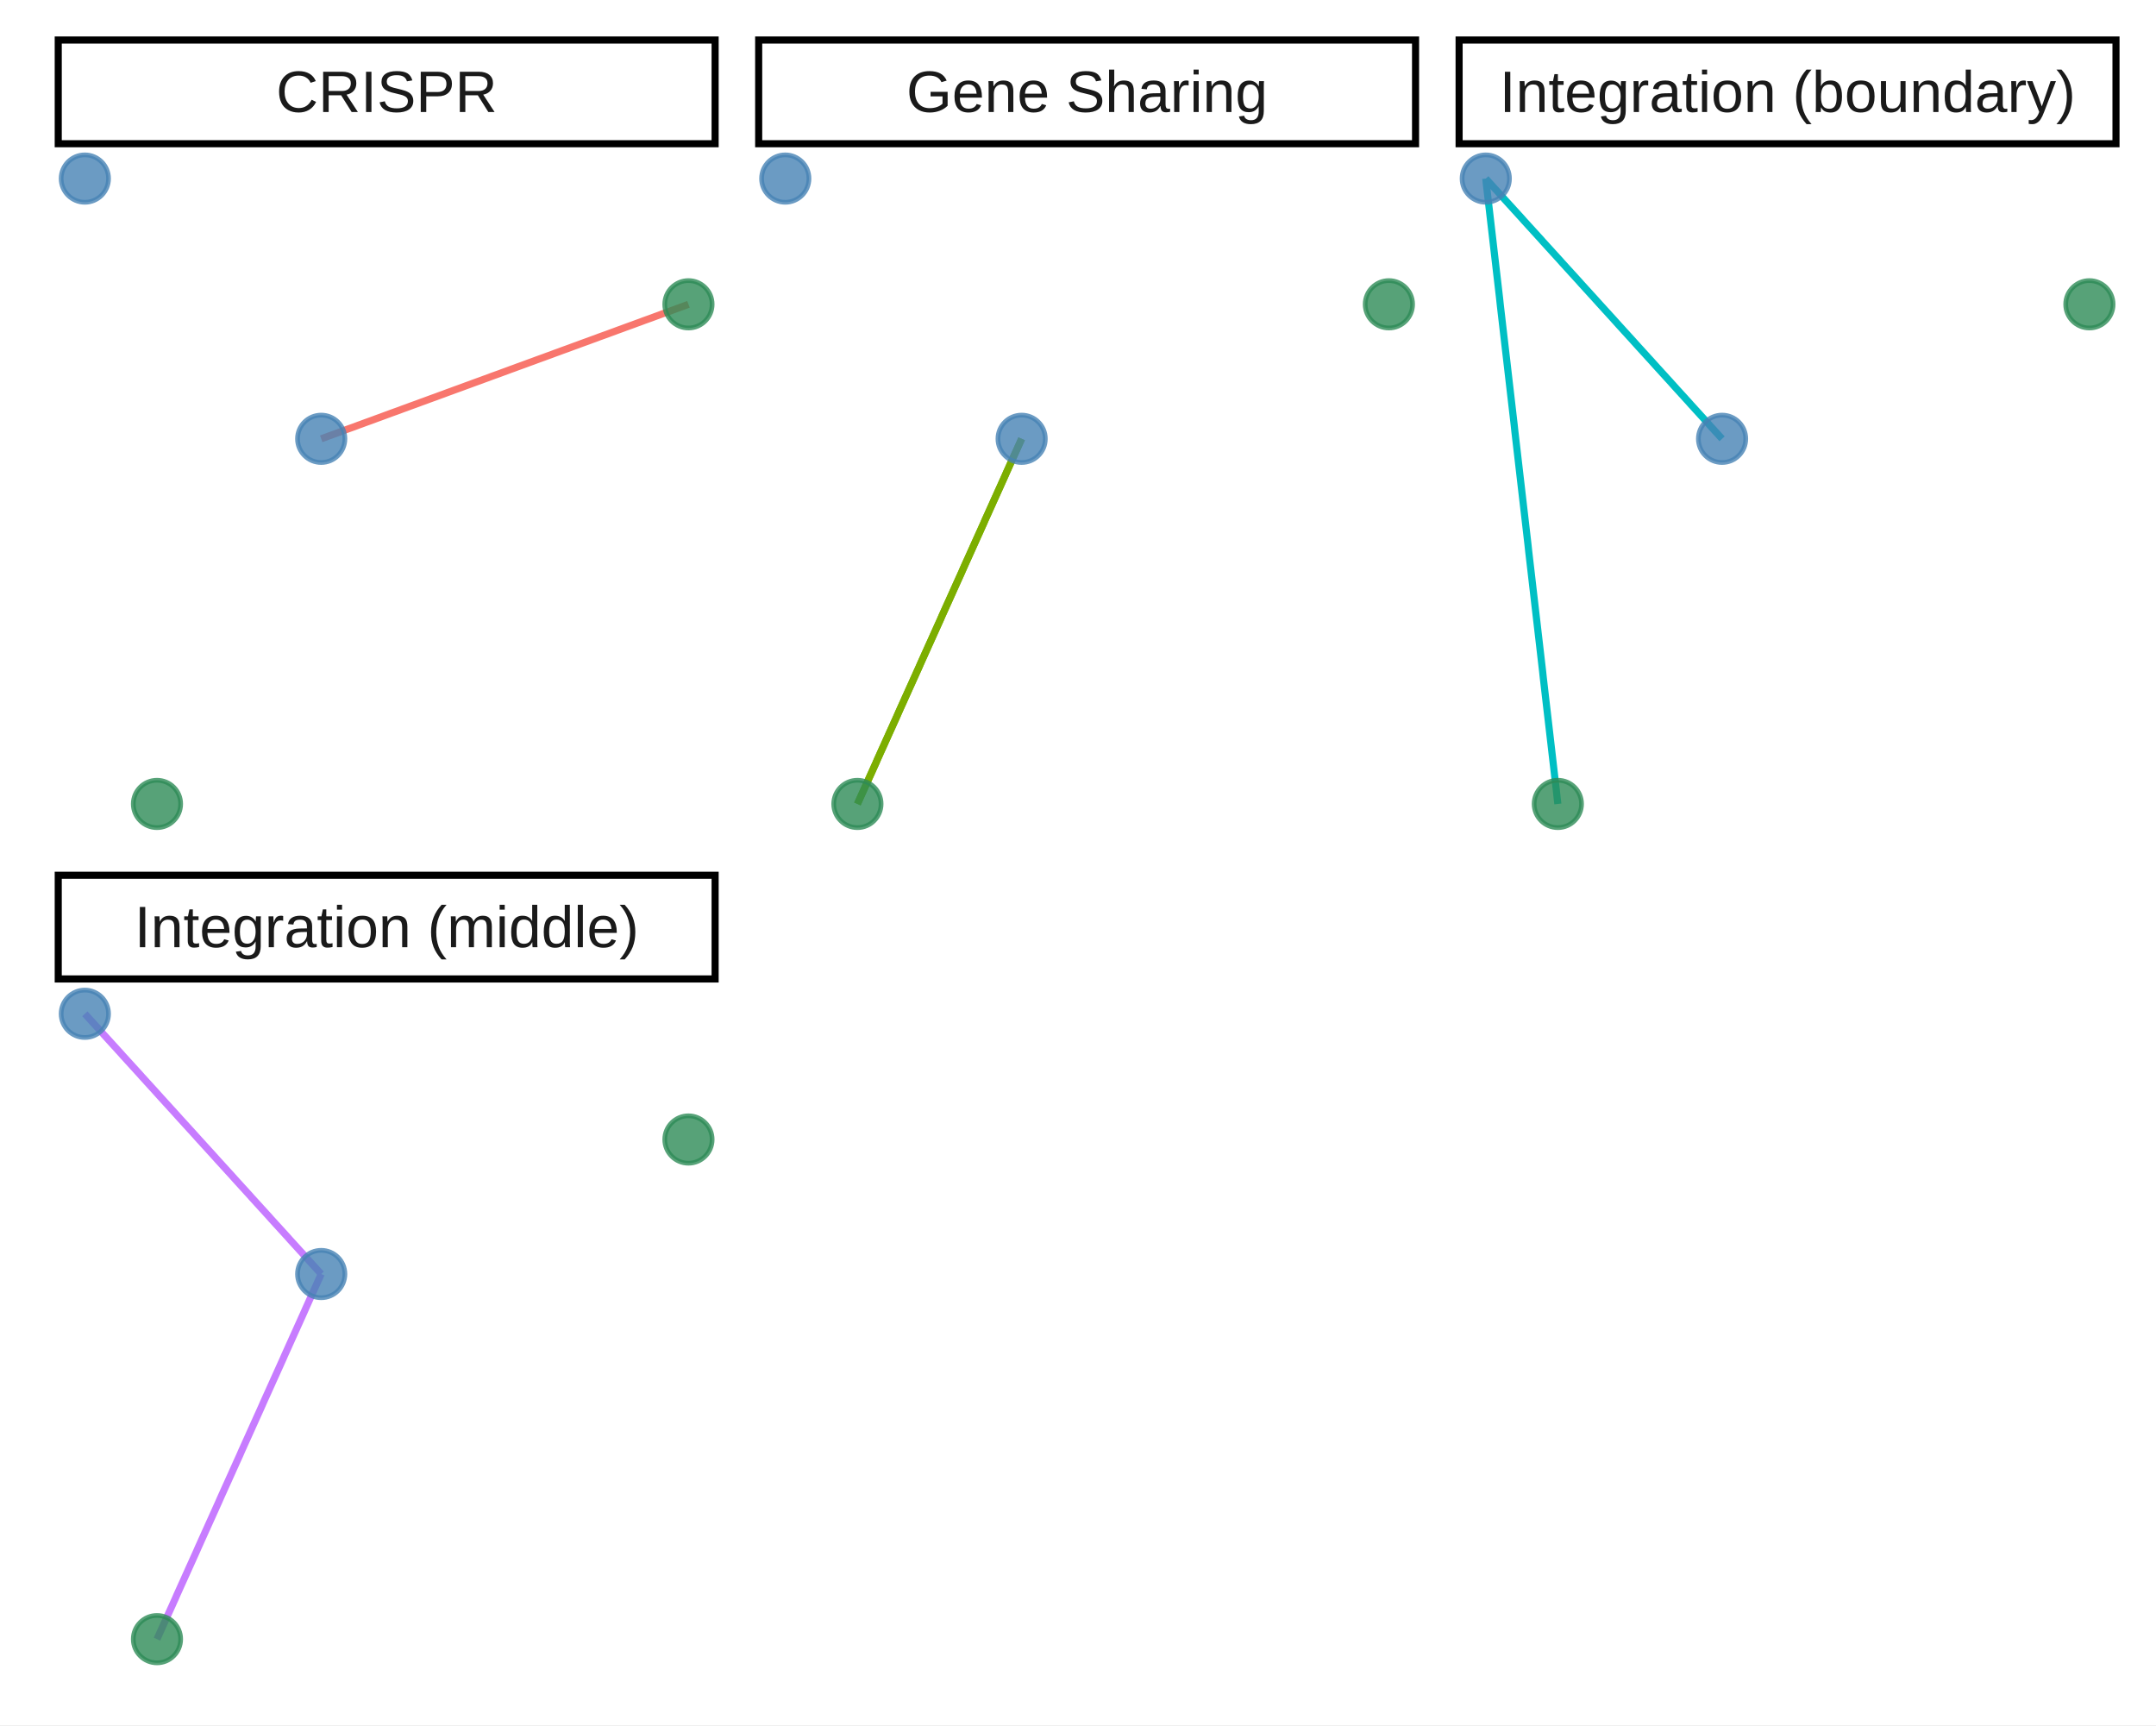
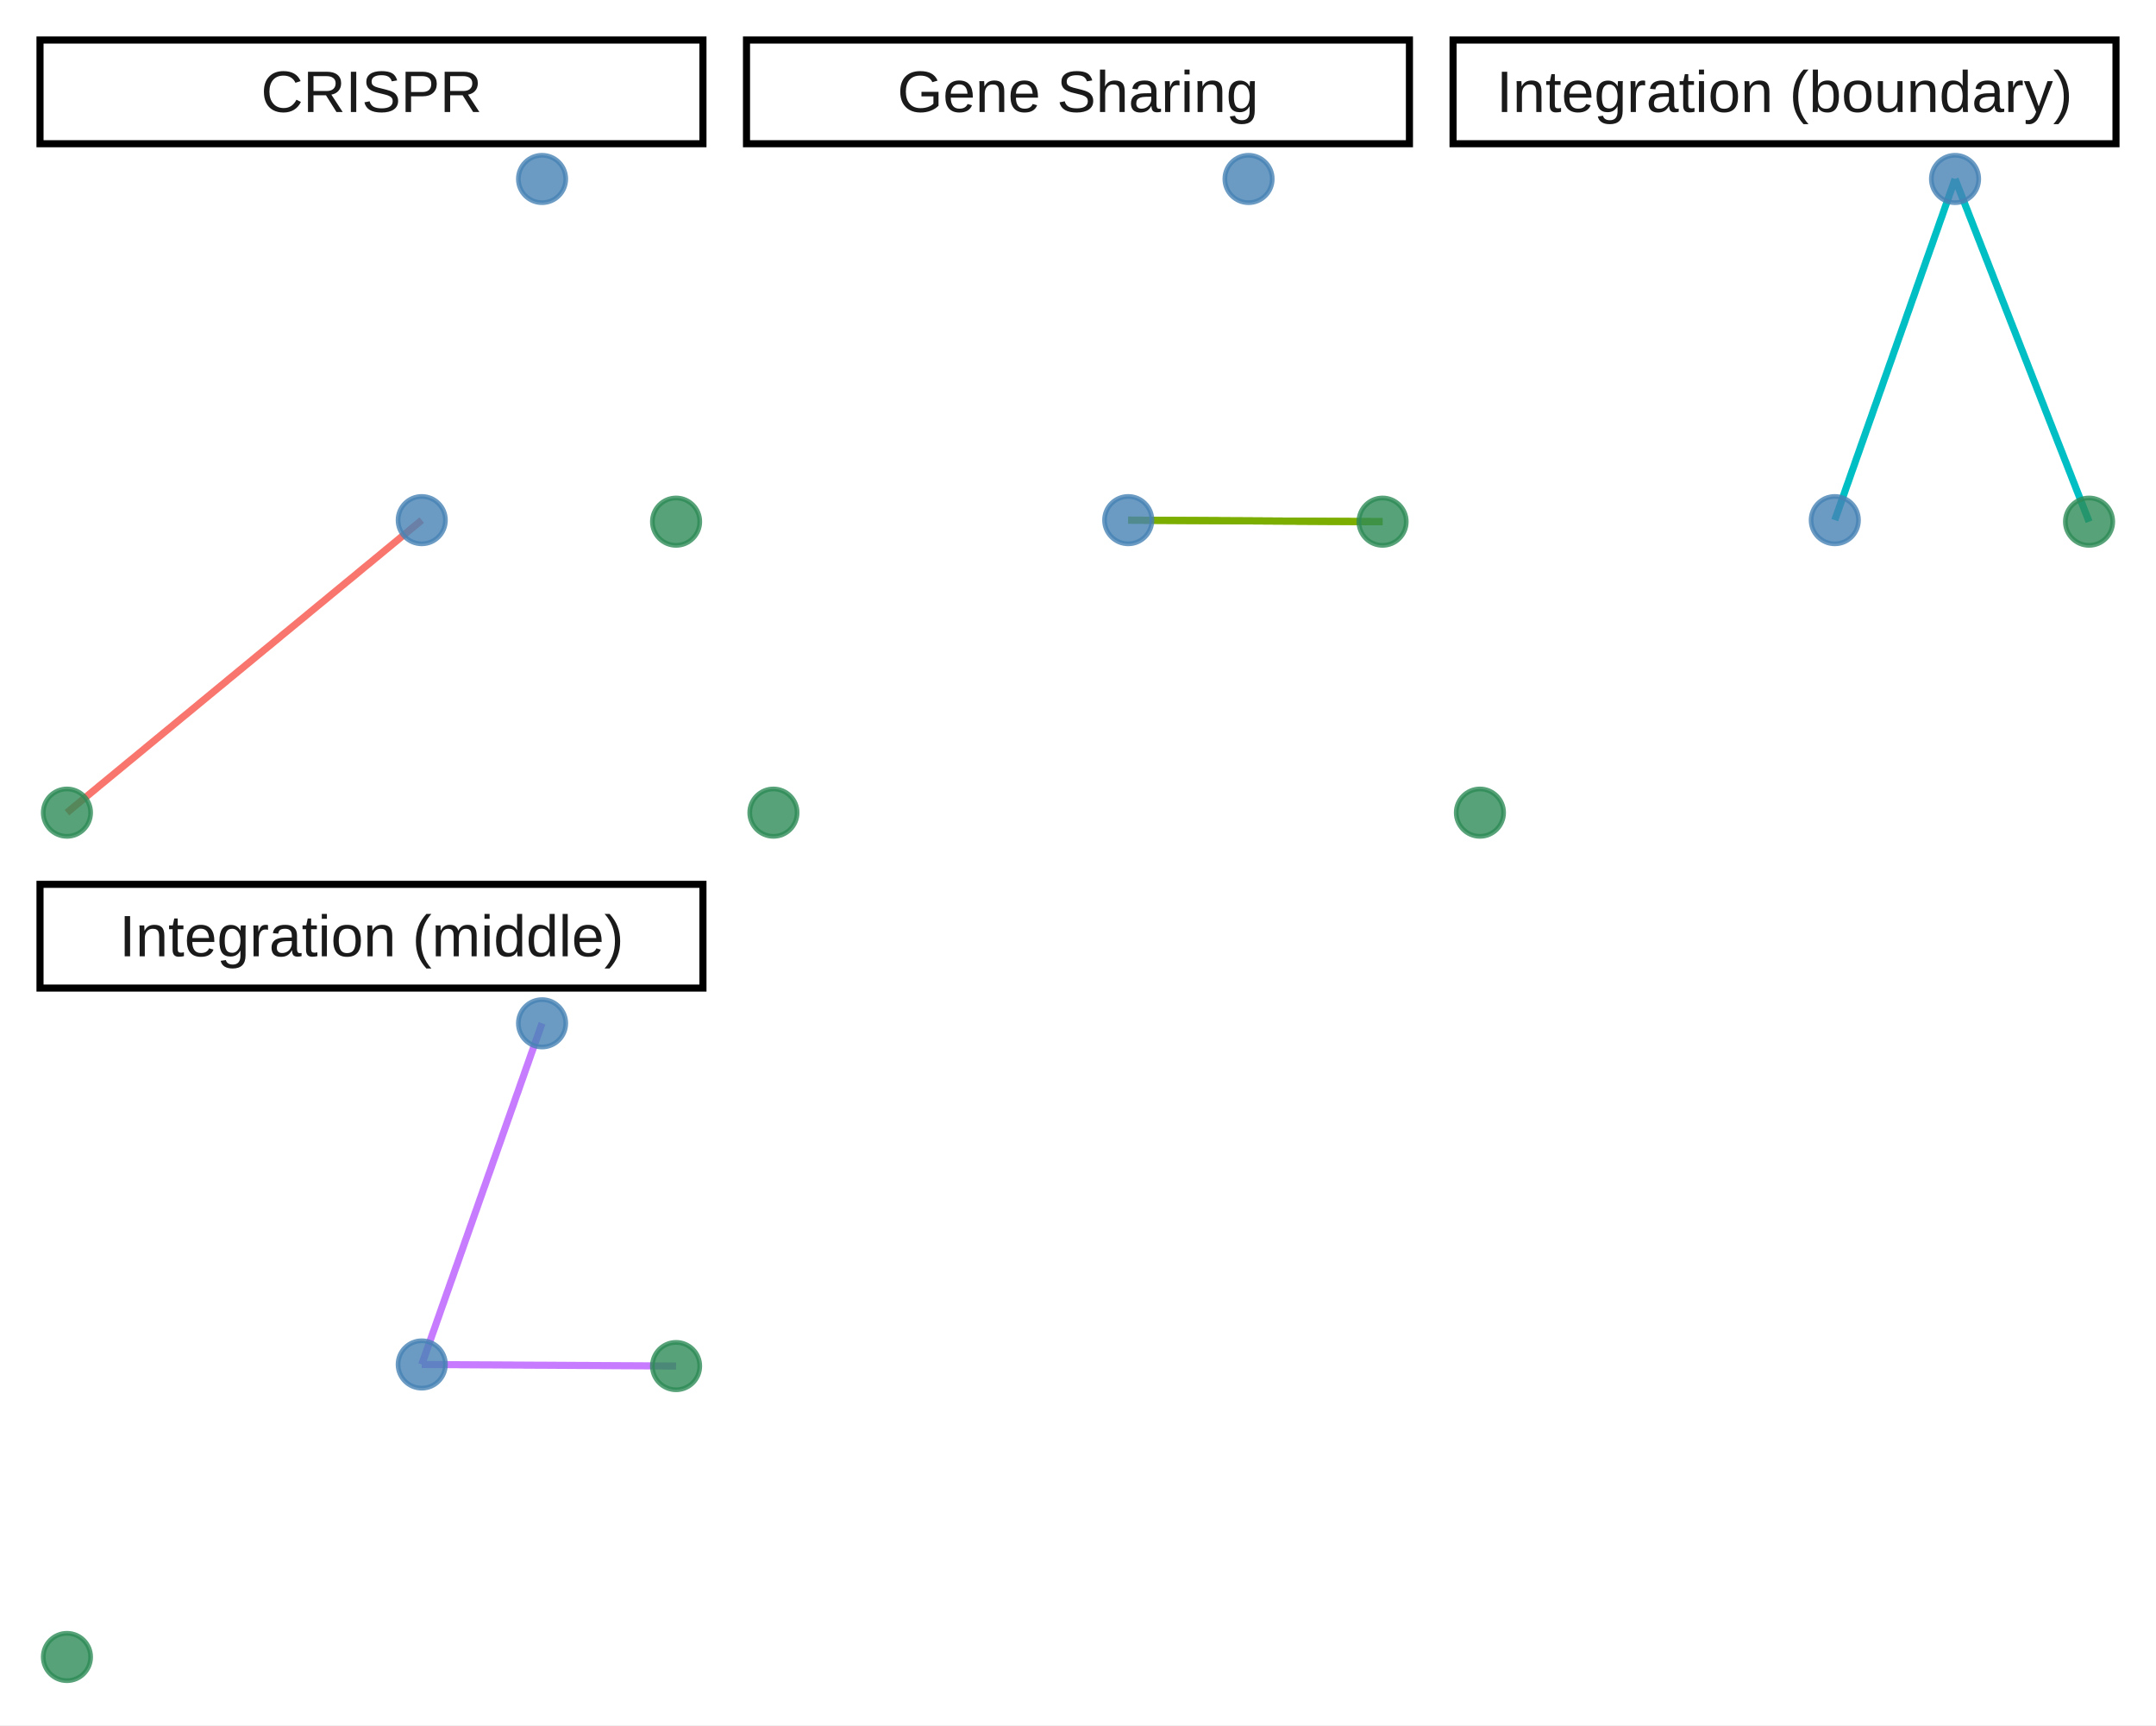
<svg xmlns="http://www.w3.org/2000/svg" width="324.00pt" height="259.20pt" viewBox="0 0 324.00 259.20">
  <g class="svglite">
    <defs>
      <style type="text/css">
    .svglite line, .svglite polyline, .svglite polygon, .svglite path, .svglite rect, .svglite circle {
      fill: none;
      stroke: #000000;
      stroke-linecap: round;
      stroke-linejoin: round;
      stroke-miterlimit: 10.00;
    }
    .svglite text {
      white-space: pre;
    }
    .svglite g.glyphgroup path {
      fill: inherit;
      stroke: none;
    }
  </style>
    </defs>
    <rect width="100%" height="100%" style="stroke: none; fill: #FFFFFF;" />
    <defs>
      <clipPath id="cpMC4wMHwzMjQuMDB8MC4wMHwyNTkuMjA=">
        <rect x="0.00" y="0.00" width="324.00" height="259.20" />
      </clipPath>
    </defs>
    <g clip-path="url(#cpMC4wMHwzMjQuMDB8MC4wMHwyNTkuMjA=)">
      <rect x="0" y="0" width="324.00" height="259.20" style="stroke-width: 1.07; stroke: #FFFFFF; fill: #FFFFFF;" />
    </g>
    <defs>
-       <clipPath id="cpOC4yMnwxMDguMDB8MjIuMTN8MTI1LjQ5">
-         <rect x="8.22" y="22.13" width="99.78" height="103.36" />
+       <clipPath id="cpNS40OHwxMDYuMTd8MjIuMTN8MTI2Ljg2">
+         <rect x="5.48" y="22.13" width="100.69" height="104.73" />
      </clipPath>
    </defs>
-     <g clip-path="url(#cpOC4yMnwxMDguMDB8MjIuMTN8MTI1LjQ5)">
-       <rect x="8.22" y="22.13" width="99.78" height="103.36" style="stroke-width: 1.07; stroke: none; fill: #FFFFFF;" />
-       <polyline points="103.46,45.72 102.91,45.93 102.35,46.13 101.79,46.34 101.23,46.54 100.68,46.75 100.12,46.95 99.56,47.15 99.00,47.36 98.45,47.56 97.89,47.77 97.33,47.97 96.77,48.17 96.22,48.38 95.66,48.58 95.10,48.79 94.54,48.99 93.99,49.19 93.43,49.40 92.87,49.60 92.31,49.81 91.76,50.01 91.20,50.22 90.64,50.42 90.08,50.62 89.53,50.83 88.97,51.03 88.41,51.24 87.85,51.44 87.30,51.64 86.74,51.85 86.18,52.05 85.62,52.26 85.07,52.46 84.51,52.66 83.95,52.87 83.39,53.07 82.84,53.28 82.28,53.48 81.72,53.69 81.16,53.89 80.61,54.09 80.05,54.30 79.49,54.50 78.93,54.71 78.38,54.91 77.82,55.11 77.26,55.32 76.70,55.52 76.14,55.73 75.59,55.93 75.03,56.14 74.47,56.34 73.91,56.54 73.36,56.75 72.80,56.95 72.24,57.16 71.68,57.36 71.13,57.56 70.57,57.77 70.01,57.97 69.45,58.18 68.90,58.38 68.34,58.58 67.78,58.79 67.22,58.99 66.67,59.20 66.11,59.40 65.55,59.61 64.99,59.81 64.44,60.01 63.88,60.22 63.32,60.42 62.76,60.63 62.21,60.83 61.65,61.03 61.09,61.24 60.53,61.44 59.98,61.65 59.42,61.85 58.86,62.05 58.30,62.26 57.75,62.46 57.19,62.67 56.63,62.87 56.07,63.08 55.52,63.28 54.96,63.48 54.40,63.69 53.84,63.89 53.29,64.10 52.73,64.30 52.17,64.50 51.61,64.71 51.06,64.91 50.50,65.12 49.94,65.32 49.38,65.52 48.83,65.73 48.27,65.93 " style="stroke-width: 1.07; stroke: #F8766D; stroke-linecap: butt;" />
-       <circle cx="103.46" cy="45.72" r="3.56" style="stroke-width: 0.71; stroke: #2E8B57; stroke-opacity: 0.80; fill: #2E8B57; fill-opacity: 0.80;" />
-       <circle cx="48.27" cy="65.93" r="3.56" style="stroke-width: 0.71; stroke: #4682B4; stroke-opacity: 0.80; fill: #4682B4; fill-opacity: 0.80;" />
-       <circle cx="23.59" cy="120.79" r="3.56" style="stroke-width: 0.71; stroke: #2E8B57; stroke-opacity: 0.80; fill: #2E8B57; fill-opacity: 0.80;" />
-       <circle cx="12.75" cy="26.83" r="3.56" style="stroke-width: 0.71; stroke: #4682B4; stroke-opacity: 0.80; fill: #4682B4; fill-opacity: 0.80;" />
+     <g clip-path="url(#cpNS40OHwxMDYuMTd8MjIuMTN8MTI2Ljg2)">
+       <rect x="5.48" y="22.13" width="100.69" height="104.73" style="stroke-width: 1.07; stroke: none; fill: #FFFFFF;" />
+       <polyline points="10.06,122.10 10.60,121.66 11.13,121.21 11.67,120.77 12.21,120.32 12.75,119.88 13.29,119.44 13.83,118.99 14.37,118.55 14.90,118.10 15.44,117.66 15.98,117.22 16.52,116.77 17.06,116.33 17.60,115.88 18.14,115.44 18.67,115.00 19.21,114.55 19.75,114.11 20.29,113.67 20.83,113.22 21.37,112.78 21.91,112.33 22.44,111.89 22.98,111.45 23.52,111.00 24.06,110.56 24.60,110.11 25.14,109.67 25.68,109.23 26.22,108.78 26.75,108.34 27.29,107.89 27.83,107.45 28.37,107.01 28.91,106.56 29.45,106.12 29.99,105.67 30.52,105.23 31.06,104.79 31.60,104.34 32.14,103.90 32.68,103.45 33.22,103.01 33.76,102.57 34.29,102.12 34.83,101.68 35.37,101.24 35.91,100.79 36.45,100.35 36.99,99.90 37.53,99.46 38.06,99.02 38.60,98.57 39.14,98.13 39.68,97.68 40.22,97.24 40.76,96.80 41.30,96.35 41.84,95.91 42.37,95.46 42.91,95.02 43.45,94.58 43.99,94.13 44.53,93.69 45.07,93.24 45.61,92.80 46.14,92.36 46.68,91.91 47.22,91.47 47.76,91.02 48.30,90.58 48.84,90.14 49.38,89.69 49.91,89.25 50.45,88.81 50.99,88.36 51.53,87.92 52.07,87.47 52.61,87.03 53.15,86.59 53.69,86.14 54.22,85.70 54.76,85.25 55.30,84.81 55.84,84.37 56.38,83.92 56.92,83.48 57.46,83.03 57.99,82.59 58.53,82.15 59.07,81.70 59.61,81.26 60.15,80.81 60.69,80.37 61.23,79.93 61.76,79.48 62.30,79.04 62.84,78.59 63.38,78.15 " style="stroke-width: 1.07; stroke: #F8766D; stroke-linecap: butt;" />
+       <circle cx="10.06" cy="122.10" r="3.56" style="stroke-width: 0.71; stroke: #2E8B57; stroke-opacity: 0.80; fill: #2E8B57; fill-opacity: 0.80;" />
+       <circle cx="63.38" cy="78.15" r="3.56" style="stroke-width: 0.71; stroke: #4682B4; stroke-opacity: 0.80; fill: #4682B4; fill-opacity: 0.80;" />
+       <circle cx="101.60" cy="78.38" r="3.56" style="stroke-width: 0.71; stroke: #2E8B57; stroke-opacity: 0.80; fill: #2E8B57; fill-opacity: 0.80;" />
+       <circle cx="81.46" cy="26.89" r="3.56" style="stroke-width: 0.71; stroke: #4682B4; stroke-opacity: 0.80; fill: #4682B4; fill-opacity: 0.80;" />
    </g>
    <g clip-path="url(#cpMC4wMHwzMjQuMDB8MC4wMHwyNTkuMjA=)">
</g>
    <defs>
-       <clipPath id="cpOC4yMnwxMDguMDB8MTQ3LjYyfDI1MC45OA==">
-         <rect x="8.22" y="147.62" width="99.78" height="103.36" />
+       <clipPath id="cpNS40OHwxMDYuMTd8MTQ4Ljk5fDI1My43Mg==">
+         <rect x="5.48" y="148.99" width="100.69" height="104.73" />
      </clipPath>
    </defs>
-     <g clip-path="url(#cpOC4yMnwxMDguMDB8MTQ3LjYyfDI1MC45OA==)">
-       <rect x="8.22" y="147.62" width="99.78" height="103.36" style="stroke-width: 1.07; stroke: none; fill: #FFFFFF;" />
-       <polyline points="48.27,191.42 47.91,191.03 47.55,190.63 47.19,190.24 46.83,189.84 46.47,189.45 46.12,189.05 45.76,188.66 45.40,188.26 45.04,187.87 44.68,187.47 44.32,187.08 43.96,186.68 43.60,186.29 43.25,185.89 42.89,185.50 42.53,185.10 42.17,184.71 41.81,184.31 41.45,183.92 41.09,183.52 40.73,183.13 40.38,182.73 40.02,182.34 39.66,181.94 39.30,181.55 38.94,181.15 38.58,180.76 38.22,180.36 37.86,179.97 37.51,179.57 37.15,179.18 36.79,178.78 36.43,178.39 36.07,177.99 35.71,177.60 35.35,177.20 35.00,176.81 34.64,176.41 34.28,176.02 33.92,175.62 33.56,175.23 33.20,174.83 32.84,174.44 32.48,174.04 32.13,173.65 31.77,173.25 31.41,172.86 31.05,172.46 30.69,172.07 30.33,171.67 29.97,171.28 29.61,170.88 29.26,170.49 28.90,170.09 28.54,169.70 28.18,169.30 27.82,168.91 27.46,168.51 27.10,168.12 26.74,167.72 26.39,167.33 26.03,166.93 25.67,166.54 25.31,166.14 24.95,165.75 24.59,165.35 24.23,164.96 23.87,164.56 23.52,164.17 23.16,163.77 22.80,163.38 22.44,162.98 22.08,162.59 21.72,162.19 21.36,161.80 21.01,161.40 20.65,161.01 20.29,160.61 19.93,160.22 19.57,159.82 19.21,159.43 18.85,159.03 18.49,158.64 18.14,158.24 17.78,157.85 17.42,157.45 17.06,157.06 16.70,156.66 16.34,156.27 15.98,155.87 15.62,155.48 15.27,155.08 14.91,154.69 14.55,154.29 14.19,153.90 13.83,153.50 13.47,153.11 13.11,152.71 12.75,152.32 " style="stroke-width: 1.07; stroke: #C77CFF; stroke-linecap: butt;" />
-       <polyline points="48.27,191.42 48.02,191.98 47.77,192.53 47.52,193.09 47.27,193.64 47.02,194.19 46.77,194.75 46.52,195.30 46.27,195.86 46.02,196.41 45.78,196.96 45.53,197.52 45.28,198.07 45.03,198.63 44.78,199.18 44.53,199.74 44.28,200.29 44.03,200.84 43.78,201.40 43.53,201.95 43.28,202.51 43.03,203.06 42.78,203.61 42.54,204.17 42.29,204.72 42.04,205.28 41.79,205.83 41.54,206.39 41.29,206.94 41.04,207.49 40.79,208.05 40.54,208.60 40.29,209.16 40.04,209.71 39.79,210.26 39.54,210.82 39.30,211.37 39.05,211.93 38.80,212.48 38.55,213.03 38.30,213.59 38.05,214.14 37.80,214.70 37.55,215.25 37.30,215.81 37.05,216.36 36.80,216.91 36.55,217.47 36.30,218.02 36.06,218.58 35.81,219.13 35.56,219.68 35.31,220.24 35.06,220.79 34.81,221.35 34.56,221.90 34.31,222.46 34.06,223.01 33.81,223.56 33.56,224.12 33.31,224.67 33.06,225.23 32.82,225.78 32.57,226.33 32.32,226.89 32.07,227.44 31.82,228.00 31.57,228.55 31.32,229.10 31.07,229.66 30.82,230.21 30.57,230.77 30.32,231.32 30.07,231.88 29.82,232.43 29.58,232.98 29.33,233.54 29.08,234.09 28.83,234.65 28.58,235.20 28.33,235.75 28.08,236.31 27.83,236.86 27.58,237.42 27.33,237.97 27.08,238.52 26.83,239.08 26.58,239.63 26.34,240.19 26.09,240.74 25.84,241.30 25.59,241.85 25.34,242.40 25.09,242.96 24.84,243.51 24.59,244.07 24.34,244.62 24.09,245.17 23.84,245.73 23.59,246.28 " style="stroke-width: 1.07; stroke: #C77CFF; stroke-linecap: butt;" />
-       <circle cx="103.46" cy="171.21" r="3.56" style="stroke-width: 0.71; stroke: #2E8B57; stroke-opacity: 0.80; fill: #2E8B57; fill-opacity: 0.80;" />
-       <circle cx="48.27" cy="191.42" r="3.56" style="stroke-width: 0.71; stroke: #4682B4; stroke-opacity: 0.80; fill: #4682B4; fill-opacity: 0.80;" />
-       <circle cx="23.59" cy="246.28" r="3.56" style="stroke-width: 0.71; stroke: #2E8B57; stroke-opacity: 0.80; fill: #2E8B57; fill-opacity: 0.80;" />
-       <circle cx="12.75" cy="152.32" r="3.56" style="stroke-width: 0.71; stroke: #4682B4; stroke-opacity: 0.80; fill: #4682B4; fill-opacity: 0.80;" />
+     <g clip-path="url(#cpNS40OHwxMDYuMTd8MTQ4Ljk5fDI1My43Mg==)">
+       <rect x="5.48" y="148.99" width="100.69" height="104.73" style="stroke-width: 1.07; stroke: none; fill: #FFFFFF;" />
+       <polyline points="63.38,205.01 63.56,204.49 63.75,203.98 63.93,203.46 64.11,202.94 64.29,202.42 64.48,201.90 64.66,201.39 64.84,200.87 65.02,200.35 65.21,199.83 65.39,199.32 65.57,198.80 65.75,198.28 65.94,197.76 66.12,197.24 66.30,196.73 66.48,196.21 66.67,195.69 66.85,195.17 67.03,194.66 67.21,194.14 67.40,193.62 67.58,193.10 67.76,192.58 67.95,192.07 68.13,191.55 68.31,191.03 68.49,190.51 68.68,190.00 68.86,189.48 69.04,188.96 69.22,188.44 69.41,187.92 69.59,187.41 69.77,186.89 69.95,186.37 70.14,185.85 70.32,185.34 70.50,184.82 70.68,184.30 70.87,183.78 71.05,183.26 71.23,182.75 71.41,182.23 71.60,181.71 71.78,181.19 71.96,180.68 72.14,180.16 72.33,179.64 72.51,179.12 72.69,178.60 72.88,178.09 73.06,177.57 73.24,177.05 73.42,176.53 73.61,176.02 73.79,175.50 73.97,174.98 74.15,174.46 74.34,173.94 74.52,173.43 74.70,172.91 74.88,172.39 75.07,171.87 75.25,171.36 75.43,170.84 75.61,170.32 75.80,169.80 75.98,169.28 76.16,168.77 76.34,168.25 76.53,167.73 76.71,167.21 76.89,166.70 77.08,166.18 77.26,165.66 77.44,165.14 77.62,164.62 77.81,164.11 77.99,163.59 78.17,163.07 78.35,162.55 78.54,162.04 78.72,161.52 78.90,161.00 79.08,160.48 79.27,159.96 79.45,159.45 79.63,158.93 79.81,158.41 80.00,157.89 80.18,157.38 80.36,156.86 80.54,156.34 80.73,155.82 80.91,155.30 81.09,154.79 81.27,154.27 81.46,153.75 " style="stroke-width: 1.07; stroke: #C77CFF; stroke-linecap: butt;" />
+       <polyline points="63.38,205.01 63.77,205.01 64.15,205.02 64.54,205.02 64.92,205.02 65.31,205.02 65.70,205.03 66.08,205.03 66.47,205.03 66.85,205.03 67.24,205.03 67.63,205.04 68.01,205.04 68.40,205.04 68.78,205.04 69.17,205.05 69.56,205.05 69.94,205.05 70.33,205.05 70.71,205.06 71.10,205.06 71.49,205.06 71.87,205.06 72.26,205.07 72.64,205.07 73.03,205.07 73.42,205.07 73.80,205.07 74.19,205.08 74.57,205.08 74.96,205.08 75.35,205.08 75.73,205.09 76.12,205.09 76.51,205.09 76.89,205.09 77.28,205.10 77.66,205.10 78.05,205.10 78.44,205.10 78.82,205.11 79.21,205.11 79.59,205.11 79.98,205.11 80.37,205.12 80.75,205.12 81.14,205.12 81.52,205.12 81.91,205.12 82.30,205.13 82.68,205.13 83.07,205.13 83.45,205.13 83.84,205.14 84.23,205.14 84.61,205.14 85.00,205.14 85.38,205.15 85.77,205.15 86.16,205.15 86.54,205.15 86.93,205.16 87.31,205.16 87.70,205.16 88.09,205.16 88.47,205.16 88.86,205.17 89.24,205.17 89.63,205.17 90.02,205.17 90.40,205.18 90.79,205.18 91.17,205.18 91.56,205.18 91.95,205.19 92.33,205.19 92.72,205.19 93.10,205.19 93.49,205.20 93.88,205.20 94.26,205.20 94.65,205.20 95.03,205.20 95.42,205.21 95.81,205.21 96.19,205.21 96.58,205.21 96.96,205.22 97.35,205.22 97.74,205.22 98.12,205.22 98.51,205.23 98.89,205.23 99.28,205.23 99.67,205.23 100.05,205.24 100.44,205.24 100.82,205.24 101.21,205.24 101.60,205.25 " style="stroke-width: 1.07; stroke: #C77CFF; stroke-linecap: butt;" />
+       <circle cx="10.06" cy="248.96" r="3.56" style="stroke-width: 0.71; stroke: #2E8B57; stroke-opacity: 0.80; fill: #2E8B57; fill-opacity: 0.80;" />
+       <circle cx="63.38" cy="205.01" r="3.56" style="stroke-width: 0.71; stroke: #4682B4; stroke-opacity: 0.80; fill: #4682B4; fill-opacity: 0.80;" />
+       <circle cx="101.60" cy="205.25" r="3.56" style="stroke-width: 0.71; stroke: #2E8B57; stroke-opacity: 0.80; fill: #2E8B57; fill-opacity: 0.80;" />
+       <circle cx="81.46" cy="153.75" r="3.56" style="stroke-width: 0.71; stroke: #4682B4; stroke-opacity: 0.80; fill: #4682B4; fill-opacity: 0.80;" />
    </g>
    <g clip-path="url(#cpMC4wMHwzMjQuMDB8MC4wMHwyNTkuMjA=)">
</g>
    <defs>
-       <clipPath id="cpMTEzLjQ4fDIxMy4yNnwyMi4xM3wxMjUuNDk=">
-         <rect x="113.48" y="22.13" width="99.78" height="103.36" />
+       <clipPath id="cpMTExLjY1fDIxMi4zNXwyMi4xM3wxMjYuODY=">
+         <rect x="111.65" y="22.13" width="100.69" height="104.73" />
      </clipPath>
    </defs>
-     <g clip-path="url(#cpMTEzLjQ4fDIxMy4yNnwyMi4xM3wxMjUuNDk=)">
-       <rect x="113.48" y="22.13" width="99.78" height="103.36" style="stroke-width: 1.07; stroke: none; fill: #FFFFFF;" />
-       <polyline points="153.53,65.93 153.28,66.49 153.03,67.04 152.78,67.60 152.53,68.15 152.28,68.70 152.03,69.26 151.78,69.81 151.53,70.37 151.28,70.92 151.04,71.47 150.79,72.03 150.54,72.58 150.29,73.14 150.04,73.69 149.79,74.25 149.54,74.80 149.29,75.35 149.04,75.91 148.79,76.46 148.54,77.02 148.29,77.57 148.04,78.12 147.80,78.68 147.55,79.23 147.30,79.79 147.05,80.34 146.80,80.89 146.55,81.45 146.30,82.00 146.05,82.56 145.80,83.11 145.55,83.67 145.30,84.22 145.05,84.77 144.80,85.33 144.56,85.88 144.31,86.44 144.06,86.99 143.81,87.54 143.56,88.10 143.31,88.65 143.06,89.21 142.81,89.76 142.56,90.32 142.31,90.87 142.06,91.42 141.81,91.98 141.56,92.53 141.32,93.09 141.07,93.64 140.82,94.19 140.57,94.75 140.32,95.30 140.07,95.86 139.82,96.41 139.57,96.96 139.32,97.52 139.07,98.07 138.82,98.63 138.57,99.18 138.32,99.74 138.08,100.29 137.83,100.84 137.58,101.40 137.33,101.95 137.08,102.51 136.83,103.06 136.58,103.61 136.33,104.17 136.08,104.72 135.83,105.28 135.58,105.83 135.33,106.38 135.08,106.94 134.84,107.49 134.59,108.05 134.34,108.60 134.09,109.16 133.84,109.71 133.59,110.26 133.34,110.82 133.09,111.37 132.84,111.93 132.59,112.48 132.34,113.03 132.09,113.59 131.84,114.14 131.60,114.70 131.35,115.25 131.10,115.81 130.85,116.36 130.60,116.91 130.35,117.47 130.10,118.02 129.85,118.58 129.60,119.13 129.35,119.68 129.10,120.24 128.85,120.79 " style="stroke-width: 1.07; stroke: #7CAE00; stroke-linecap: butt;" />
-       <polyline points="153.53,65.93 153.28,66.49 153.03,67.04 152.78,67.60 152.53,68.15 152.28,68.70 152.03,69.26 151.78,69.81 151.53,70.37 151.28,70.92 151.04,71.47 150.79,72.03 150.54,72.58 150.29,73.14 150.04,73.69 149.79,74.25 149.54,74.80 149.29,75.35 149.04,75.91 148.79,76.46 148.54,77.02 148.29,77.57 148.04,78.12 147.80,78.68 147.55,79.23 147.30,79.79 147.05,80.34 146.80,80.89 146.55,81.45 146.30,82.00 146.05,82.56 145.80,83.11 145.55,83.67 145.30,84.22 145.05,84.77 144.80,85.33 144.56,85.88 144.31,86.44 144.06,86.99 143.81,87.54 143.56,88.10 143.31,88.65 143.06,89.21 142.81,89.76 142.56,90.32 142.31,90.87 142.06,91.42 141.81,91.98 141.56,92.53 141.32,93.09 141.07,93.64 140.82,94.19 140.57,94.75 140.32,95.30 140.07,95.86 139.82,96.41 139.57,96.96 139.32,97.52 139.07,98.07 138.82,98.63 138.57,99.18 138.32,99.74 138.08,100.29 137.83,100.84 137.58,101.40 137.33,101.95 137.08,102.51 136.83,103.06 136.58,103.61 136.33,104.17 136.08,104.72 135.83,105.28 135.58,105.83 135.33,106.38 135.08,106.94 134.84,107.49 134.59,108.05 134.34,108.60 134.09,109.16 133.84,109.71 133.59,110.26 133.34,110.82 133.09,111.37 132.84,111.93 132.59,112.48 132.34,113.03 132.09,113.59 131.84,114.14 131.60,114.70 131.35,115.25 131.10,115.81 130.85,116.36 130.60,116.91 130.35,117.47 130.10,118.02 129.85,118.58 129.60,119.13 129.35,119.68 129.10,120.24 128.85,120.79 " style="stroke-width: 1.07; stroke: #7CAE00; stroke-linecap: butt;" />
-       <circle cx="208.72" cy="45.72" r="3.56" style="stroke-width: 0.71; stroke: #2E8B57; stroke-opacity: 0.80; fill: #2E8B57; fill-opacity: 0.80;" />
-       <circle cx="153.53" cy="65.93" r="3.56" style="stroke-width: 0.71; stroke: #4682B4; stroke-opacity: 0.80; fill: #4682B4; fill-opacity: 0.80;" />
-       <circle cx="128.85" cy="120.79" r="3.56" style="stroke-width: 0.71; stroke: #2E8B57; stroke-opacity: 0.80; fill: #2E8B57; fill-opacity: 0.80;" />
-       <circle cx="118.01" cy="26.83" r="3.56" style="stroke-width: 0.71; stroke: #4682B4; stroke-opacity: 0.80; fill: #4682B4; fill-opacity: 0.80;" />
+     <g clip-path="url(#cpMTExLjY1fDIxMi4zNXwyMi4xM3wxMjYuODY=)">
+       <rect x="111.65" y="22.13" width="100.69" height="104.73" style="stroke-width: 1.07; stroke: none; fill: #FFFFFF;" />
+       <polyline points="169.55,78.15 169.94,78.15 170.33,78.16 170.71,78.16 171.10,78.16 171.48,78.16 171.87,78.16 172.26,78.17 172.64,78.17 173.03,78.17 173.41,78.17 173.80,78.18 174.19,78.18 174.57,78.18 174.96,78.18 175.34,78.19 175.73,78.19 176.12,78.19 176.50,78.19 176.89,78.20 177.27,78.20 177.66,78.20 178.05,78.20 178.43,78.21 178.82,78.21 179.20,78.21 179.59,78.21 179.98,78.21 180.36,78.22 180.75,78.22 181.13,78.22 181.52,78.22 181.91,78.23 182.29,78.23 182.68,78.23 183.06,78.23 183.45,78.24 183.84,78.24 184.22,78.24 184.61,78.24 184.99,78.25 185.38,78.25 185.77,78.25 186.15,78.25 186.54,78.25 186.92,78.26 187.31,78.26 187.70,78.26 188.08,78.26 188.47,78.27 188.85,78.27 189.24,78.27 189.63,78.27 190.01,78.28 190.40,78.28 190.79,78.28 191.17,78.28 191.56,78.29 191.94,78.29 192.33,78.29 192.72,78.29 193.10,78.30 193.49,78.30 193.87,78.30 194.26,78.30 194.65,78.30 195.03,78.31 195.42,78.31 195.80,78.31 196.19,78.31 196.58,78.32 196.96,78.32 197.35,78.32 197.73,78.32 198.12,78.33 198.51,78.33 198.89,78.33 199.28,78.33 199.66,78.34 200.05,78.34 200.44,78.34 200.82,78.34 201.21,78.34 201.59,78.35 201.98,78.35 202.37,78.35 202.75,78.35 203.14,78.36 203.52,78.36 203.91,78.36 204.30,78.36 204.68,78.37 205.07,78.37 205.45,78.37 205.84,78.37 206.23,78.38 206.61,78.38 207.00,78.38 207.38,78.38 207.77,78.38 " style="stroke-width: 1.07; stroke: #7CAE00; stroke-linecap: butt;" />
+       <polyline points="169.55,78.15 169.94,78.15 170.33,78.16 170.71,78.16 171.10,78.16 171.48,78.16 171.87,78.16 172.26,78.17 172.64,78.17 173.03,78.17 173.41,78.17 173.80,78.18 174.19,78.18 174.57,78.18 174.96,78.18 175.34,78.19 175.73,78.19 176.12,78.19 176.50,78.19 176.89,78.20 177.27,78.20 177.66,78.20 178.05,78.20 178.43,78.21 178.82,78.21 179.20,78.21 179.59,78.21 179.98,78.21 180.36,78.22 180.75,78.22 181.13,78.22 181.52,78.22 181.91,78.23 182.29,78.23 182.68,78.23 183.06,78.23 183.45,78.24 183.84,78.24 184.22,78.24 184.61,78.24 184.99,78.25 185.38,78.25 185.77,78.25 186.15,78.25 186.54,78.25 186.92,78.26 187.31,78.26 187.70,78.26 188.08,78.26 188.47,78.27 188.85,78.27 189.24,78.27 189.63,78.27 190.01,78.28 190.40,78.28 190.79,78.28 191.17,78.28 191.56,78.29 191.94,78.29 192.33,78.29 192.72,78.29 193.10,78.30 193.49,78.30 193.87,78.30 194.26,78.30 194.65,78.30 195.03,78.31 195.42,78.31 195.80,78.31 196.19,78.31 196.58,78.32 196.96,78.32 197.35,78.32 197.73,78.32 198.12,78.33 198.51,78.33 198.89,78.33 199.28,78.33 199.66,78.34 200.05,78.34 200.44,78.34 200.82,78.34 201.21,78.34 201.59,78.35 201.98,78.35 202.37,78.35 202.75,78.35 203.14,78.36 203.52,78.36 203.91,78.36 204.30,78.36 204.68,78.37 205.07,78.37 205.45,78.37 205.84,78.37 206.23,78.38 206.61,78.38 207.00,78.38 207.38,78.38 207.77,78.38 " style="stroke-width: 1.07; stroke: #7CAE00; stroke-linecap: butt;" />
+       <circle cx="116.23" cy="122.10" r="3.56" style="stroke-width: 0.71; stroke: #2E8B57; stroke-opacity: 0.80; fill: #2E8B57; fill-opacity: 0.80;" />
+       <circle cx="169.55" cy="78.15" r="3.56" style="stroke-width: 0.71; stroke: #4682B4; stroke-opacity: 0.80; fill: #4682B4; fill-opacity: 0.80;" />
+       <circle cx="207.77" cy="78.38" r="3.56" style="stroke-width: 0.71; stroke: #2E8B57; stroke-opacity: 0.80; fill: #2E8B57; fill-opacity: 0.80;" />
+       <circle cx="187.63" cy="26.89" r="3.56" style="stroke-width: 0.71; stroke: #4682B4; stroke-opacity: 0.80; fill: #4682B4; fill-opacity: 0.80;" />
    </g>
    <g clip-path="url(#cpMC4wMHwzMjQuMDB8MC4wMHwyNTkuMjA=)">
</g>
    <defs>
-       <clipPath id="cpMTEzLjQ4fDIxMy4yNnwxNDcuNjJ8MjUwLjk4">
-         <rect x="113.48" y="147.62" width="99.78" height="103.36" />
+       <clipPath id="cpMjE3LjgzfDMxOC41MnwyMi4xM3wxMjYuODY=">
+         <rect x="217.83" y="22.13" width="100.69" height="104.73" />
      </clipPath>
    </defs>
-     <g clip-path="url(#cpMTEzLjQ4fDIxMy4yNnwxNDcuNjJ8MjUwLjk4)">
- </g>
-     <g clip-path="url(#cpMC4wMHwzMjQuMDB8MC4wMHwyNTkuMjA=)">
- </g>
-     <defs>
-       <clipPath id="cpMjE4Ljc0fDMxOC41MnwyMi4xM3wxMjUuNDk=">
-         <rect x="218.74" y="22.13" width="99.78" height="103.36" />
-       </clipPath>
-     </defs>
-     <g clip-path="url(#cpMjE4Ljc0fDMxOC41MnwyMi4xM3wxMjUuNDk=)">
-       <rect x="218.74" y="22.13" width="99.78" height="103.36" style="stroke-width: 1.07; stroke: none; fill: #FFFFFF;" />
-       <polyline points="258.79,65.93 258.43,65.54 258.07,65.14 257.71,64.75 257.35,64.35 256.99,63.96 256.64,63.56 256.28,63.17 255.92,62.77 255.56,62.38 255.20,61.98 254.84,61.59 254.48,61.19 254.12,60.80 253.77,60.40 253.41,60.01 253.05,59.61 252.69,59.22 252.33,58.82 251.97,58.43 251.61,58.03 251.26,57.64 250.90,57.24 250.54,56.85 250.18,56.45 249.82,56.06 249.46,55.66 249.10,55.27 248.74,54.87 248.39,54.48 248.03,54.08 247.67,53.69 247.31,53.29 246.95,52.90 246.59,52.50 246.23,52.11 245.87,51.71 245.52,51.32 245.16,50.92 244.80,50.53 244.44,50.13 244.08,49.74 243.72,49.34 243.36,48.95 243.00,48.55 242.65,48.16 242.29,47.76 241.93,47.37 241.57,46.97 241.21,46.58 240.85,46.18 240.49,45.79 240.13,45.39 239.78,45.00 239.42,44.60 239.06,44.21 238.70,43.81 238.34,43.42 237.98,43.02 237.62,42.63 237.27,42.23 236.91,41.84 236.55,41.44 236.19,41.05 235.83,40.65 235.47,40.26 235.11,39.86 234.75,39.47 234.40,39.07 234.04,38.68 233.68,38.28 233.32,37.89 232.96,37.49 232.60,37.10 232.24,36.70 231.88,36.31 231.53,35.91 231.17,35.52 230.81,35.12 230.45,34.73 230.09,34.33 229.73,33.94 229.37,33.54 229.01,33.15 228.66,32.75 228.30,32.36 227.94,31.96 227.58,31.57 227.22,31.17 226.86,30.78 226.50,30.38 226.14,29.99 225.79,29.59 225.43,29.20 225.07,28.80 224.71,28.41 224.35,28.01 223.99,27.62 223.63,27.22 223.28,26.83 " style="stroke-width: 1.07; stroke: #00BFC4; stroke-linecap: butt;" />
-       <polyline points="234.11,120.79 234.00,119.84 233.90,118.89 233.79,117.94 233.68,117.00 233.57,116.05 233.46,115.10 233.35,114.15 233.24,113.20 233.13,112.25 233.02,111.30 232.91,110.35 232.80,109.40 232.69,108.45 232.58,107.50 232.47,106.56 232.36,105.61 232.25,104.66 232.14,103.71 232.03,102.76 231.92,101.81 231.82,100.86 231.71,99.91 231.60,98.96 231.49,98.01 231.38,97.06 231.27,96.11 231.16,95.17 231.05,94.22 230.94,93.27 230.83,92.32 230.72,91.37 230.61,90.42 230.50,89.47 230.39,88.52 230.28,87.57 230.17,86.62 230.06,85.67 229.95,84.73 229.84,83.78 229.73,82.83 229.63,81.88 229.52,80.93 229.41,79.98 229.30,79.03 229.19,78.08 229.08,77.13 228.97,76.18 228.86,75.23 228.75,74.29 228.64,73.34 228.53,72.39 228.42,71.44 228.31,70.49 228.20,69.54 228.09,68.59 227.98,67.64 227.87,66.69 227.76,65.74 227.65,64.79 227.55,63.84 227.44,62.90 227.33,61.95 227.22,61.00 227.11,60.05 227.00,59.10 226.89,58.15 226.78,57.20 226.67,56.25 226.56,55.30 226.45,54.35 226.34,53.40 226.23,52.46 226.12,51.51 226.01,50.56 225.90,49.61 225.79,48.66 225.68,47.71 225.57,46.76 225.46,45.81 225.36,44.86 225.25,43.91 225.14,42.96 225.03,42.01 224.92,41.07 224.81,40.12 224.70,39.17 224.59,38.22 224.48,37.27 224.37,36.32 224.26,35.37 224.15,34.42 224.04,33.47 223.93,32.52 223.82,31.57 223.71,30.63 223.60,29.68 223.49,28.73 223.38,27.78 223.28,26.83 " style="stroke-width: 1.07; stroke: #00BFC4; stroke-linecap: butt;" />
-       <circle cx="313.99" cy="45.72" r="3.56" style="stroke-width: 0.71; stroke: #2E8B57; stroke-opacity: 0.80; fill: #2E8B57; fill-opacity: 0.80;" />
-       <circle cx="258.79" cy="65.93" r="3.56" style="stroke-width: 0.71; stroke: #4682B4; stroke-opacity: 0.80; fill: #4682B4; fill-opacity: 0.80;" />
-       <circle cx="234.11" cy="120.79" r="3.56" style="stroke-width: 0.71; stroke: #2E8B57; stroke-opacity: 0.80; fill: #2E8B57; fill-opacity: 0.80;" />
-       <circle cx="223.28" cy="26.83" r="3.56" style="stroke-width: 0.71; stroke: #4682B4; stroke-opacity: 0.80; fill: #4682B4; fill-opacity: 0.80;" />
+     <g clip-path="url(#cpMjE3LjgzfDMxOC41MnwyMi4xM3wxMjYuODY=)">
+       <rect x="217.83" y="22.13" width="100.69" height="104.73" style="stroke-width: 1.07; stroke: none; fill: #FFFFFF;" />
+       <polyline points="275.73,78.15 275.91,77.63 276.09,77.12 276.28,76.60 276.46,76.08 276.64,75.56 276.82,75.04 277.01,74.53 277.19,74.01 277.37,73.49 277.55,72.97 277.74,72.46 277.92,71.94 278.10,71.42 278.28,70.90 278.47,70.38 278.65,69.87 278.83,69.35 279.01,68.83 279.20,68.31 279.38,67.80 279.56,67.28 279.74,66.76 279.93,66.24 280.11,65.72 280.29,65.21 280.47,64.69 280.66,64.17 280.84,63.65 281.02,63.14 281.21,62.62 281.39,62.10 281.57,61.58 281.75,61.06 281.94,60.55 282.12,60.03 282.30,59.51 282.48,58.99 282.67,58.48 282.85,57.96 283.03,57.44 283.21,56.92 283.40,56.40 283.58,55.89 283.76,55.37 283.94,54.85 284.13,54.33 284.31,53.82 284.49,53.30 284.67,52.78 284.86,52.26 285.04,51.74 285.22,51.23 285.40,50.71 285.59,50.19 285.77,49.67 285.95,49.16 286.14,48.64 286.32,48.12 286.50,47.60 286.68,47.08 286.87,46.57 287.05,46.05 287.23,45.53 287.41,45.01 287.60,44.50 287.78,43.98 287.96,43.46 288.14,42.94 288.33,42.42 288.51,41.91 288.69,41.39 288.87,40.87 289.06,40.35 289.24,39.84 289.42,39.32 289.60,38.80 289.79,38.28 289.97,37.76 290.15,37.25 290.34,36.73 290.52,36.21 290.70,35.69 290.88,35.18 291.07,34.66 291.25,34.14 291.43,33.62 291.61,33.10 291.80,32.59 291.98,32.07 292.16,31.55 292.34,31.03 292.53,30.52 292.71,30.00 292.89,29.48 293.07,28.96 293.26,28.44 293.44,27.93 293.62,27.41 293.80,26.89 " style="stroke-width: 1.07; stroke: #00BFC4; stroke-linecap: butt;" />
+       <polyline points="313.94,78.38 313.74,77.86 313.54,77.34 313.33,76.82 313.13,76.30 312.93,75.78 312.72,75.26 312.52,74.74 312.32,74.22 312.11,73.70 311.91,73.18 311.71,72.66 311.50,72.14 311.30,71.62 311.10,71.10 310.89,70.58 310.69,70.06 310.49,69.54 310.28,69.02 310.08,68.50 309.88,67.98 309.67,67.46 309.47,66.94 309.26,66.42 309.06,65.90 308.86,65.38 308.65,64.86 308.45,64.34 308.25,63.82 308.04,63.30 307.84,62.78 307.64,62.26 307.43,61.74 307.23,61.22 307.03,60.70 306.82,60.18 306.62,59.66 306.42,59.14 306.21,58.62 306.01,58.10 305.81,57.58 305.60,57.06 305.40,56.54 305.20,56.02 304.99,55.50 304.79,54.98 304.59,54.46 304.38,53.94 304.18,53.42 303.98,52.90 303.77,52.38 303.57,51.86 303.37,51.34 303.16,50.82 302.96,50.30 302.76,49.78 302.55,49.26 302.35,48.74 302.14,48.22 301.94,47.70 301.74,47.18 301.53,46.66 301.33,46.14 301.13,45.62 300.92,45.10 300.72,44.58 300.52,44.06 300.31,43.54 300.11,43.02 299.91,42.50 299.70,41.98 299.50,41.45 299.30,40.93 299.09,40.41 298.89,39.89 298.69,39.37 298.48,38.85 298.28,38.33 298.08,37.81 297.87,37.29 297.67,36.77 297.47,36.25 297.26,35.73 297.06,35.21 296.86,34.69 296.65,34.17 296.45,33.65 296.25,33.13 296.04,32.61 295.84,32.09 295.64,31.57 295.43,31.05 295.23,30.53 295.02,30.01 294.82,29.49 294.62,28.97 294.41,28.45 294.21,27.93 294.01,27.41 293.80,26.89 " style="stroke-width: 1.07; stroke: #00BFC4; stroke-linecap: butt;" />
+       <circle cx="222.40" cy="122.10" r="3.56" style="stroke-width: 0.71; stroke: #2E8B57; stroke-opacity: 0.80; fill: #2E8B57; fill-opacity: 0.80;" />
+       <circle cx="275.73" cy="78.15" r="3.56" style="stroke-width: 0.71; stroke: #4682B4; stroke-opacity: 0.80; fill: #4682B4; fill-opacity: 0.80;" />
+       <circle cx="313.94" cy="78.38" r="3.56" style="stroke-width: 0.71; stroke: #2E8B57; stroke-opacity: 0.80; fill: #2E8B57; fill-opacity: 0.80;" />
+       <circle cx="293.80" cy="26.89" r="3.56" style="stroke-width: 0.71; stroke: #4682B4; stroke-opacity: 0.80; fill: #4682B4; fill-opacity: 0.80;" />
    </g>
    <g clip-path="url(#cpMC4wMHwzMjQuMDB8MC4wMHwyNTkuMjA=)">
</g>
    <defs>
-       <clipPath id="cpMjE4Ljc0fDMxOC41MnwxNDcuNjJ8MjUwLjk4">
-         <rect x="218.74" y="147.62" width="99.78" height="103.36" />
+       <clipPath id="cpNS40OHwxMDYuMTd8MTMyLjM0fDE0OC45OQ==">
+         <rect x="5.48" y="132.34" width="100.69" height="16.65" />
      </clipPath>
    </defs>
-     <g clip-path="url(#cpMjE4Ljc0fDMxOC41MnwxNDcuNjJ8MjUwLjk4)">
- </g>
-     <g clip-path="url(#cpMC4wMHwzMjQuMDB8MC4wMHwyNTkuMjA=)">
- </g>
-     <defs>
-       <clipPath id="cpOC4yMnwxMDguMDB8MTMwLjk3fDE0Ny42Mg==">
-         <rect x="8.22" y="130.97" width="99.78" height="16.65" />
-       </clipPath>
-     </defs>
-     <g clip-path="url(#cpOC4yMnwxMDguMDB8MTMwLjk3fDE0Ny42Mg==)">
-       <rect x="8.22" y="130.97" width="99.78" height="16.65" style="stroke-width: 2.13; fill: #FFFFFF;" />
-       <text x="58.11" y="142.32" text-anchor="middle" style="font-size: 8.80px;fill: #1A1A1A; font-family: &quot;Liberation Sans&quot;;" textLength="75.72px" lengthAdjust="spacingAndGlyphs">Integration (middle)</text>
+     <g clip-path="url(#cpNS40OHwxMDYuMTd8MTMyLjM0fDE0OC45OQ==)">
+       <rect x="5.48" y="132.34" width="100.69" height="16.65" style="stroke-width: 2.13; fill: #FFFFFF;" />
+       <text x="55.83" y="143.69" text-anchor="middle" style="font-size: 8.80px;fill: #1A1A1A; font-family: &quot;Liberation Sans&quot;;" textLength="75.72px" lengthAdjust="spacingAndGlyphs">Integration (middle)</text>
    </g>
    <g clip-path="url(#cpMC4wMHwzMjQuMDB8MC4wMHwyNTkuMjA=)">
</g>
    <defs>
-       <clipPath id="cpMTEzLjQ4fDIxMy4yNnwxMzAuOTd8MTQ3LjYy">
-         <rect x="113.48" y="130.97" width="99.78" height="16.65" />
+       <clipPath id="cpNS40OHwxMDYuMTd8NS40OHwyMi4xMw==">
+         <rect x="5.48" y="5.48" width="100.69" height="16.65" />
      </clipPath>
    </defs>
-     <g clip-path="url(#cpMTEzLjQ4fDIxMy4yNnwxMzAuOTd8MTQ3LjYy)">
- </g>
-     <g clip-path="url(#cpMC4wMHwzMjQuMDB8MC4wMHwyNTkuMjA=)">
- </g>
-     <defs>
-       <clipPath id="cpMjE4Ljc0fDMxOC41MnwxMzAuOTd8MTQ3LjYy">
-         <rect x="218.74" y="130.97" width="99.78" height="16.65" />
-       </clipPath>
-     </defs>
-     <g clip-path="url(#cpMjE4Ljc0fDMxOC41MnwxMzAuOTd8MTQ3LjYy)">
- </g>
-     <g clip-path="url(#cpMC4wMHwzMjQuMDB8MC4wMHwyNTkuMjA=)">
- </g>
-     <defs>
-       <clipPath id="cpOC4yMnwxMDguMDB8NS40OHwyMi4xMw==">
-         <rect x="8.22" y="5.48" width="99.78" height="16.65" />
-       </clipPath>
-     </defs>
-     <g clip-path="url(#cpOC4yMnwxMDguMDB8NS40OHwyMi4xMw==)">
-       <rect x="8.22" y="5.48" width="99.78" height="16.65" style="stroke-width: 2.13; fill: #FFFFFF;" />
-       <text x="58.11" y="16.83" text-anchor="middle" style="font-size: 8.80px;fill: #1A1A1A; font-family: &quot;Liberation Sans&quot;;" textLength="33.27px" lengthAdjust="spacingAndGlyphs">CRISPR</text>
+     <g clip-path="url(#cpNS40OHwxMDYuMTd8NS40OHwyMi4xMw==)">
+       <rect x="5.48" y="5.48" width="100.69" height="16.65" style="stroke-width: 2.13; fill: #FFFFFF;" />
+       <text x="55.83" y="16.83" text-anchor="middle" style="font-size: 8.80px;fill: #1A1A1A; font-family: &quot;Liberation Sans&quot;;" textLength="33.27px" lengthAdjust="spacingAndGlyphs">CRISPR</text>
    </g>
    <g clip-path="url(#cpMC4wMHwzMjQuMDB8MC4wMHwyNTkuMjA=)">
</g>
    <defs>
-       <clipPath id="cpMTEzLjQ4fDIxMy4yNnw1LjQ4fDIyLjEz">
-         <rect x="113.48" y="5.48" width="99.78" height="16.65" />
+       <clipPath id="cpMTExLjY1fDIxMi4zNXw1LjQ4fDIyLjEz">
+         <rect x="111.65" y="5.48" width="100.69" height="16.65" />
      </clipPath>
    </defs>
-     <g clip-path="url(#cpMTEzLjQ4fDIxMy4yNnw1LjQ4fDIyLjEz)">
-       <rect x="113.48" y="5.48" width="99.78" height="16.65" style="stroke-width: 2.13; fill: #FFFFFF;" />
-       <text x="163.37" y="16.83" text-anchor="middle" style="font-size: 8.80px;fill: #1A1A1A; font-family: &quot;Liberation Sans&quot;;" textLength="54.27px" lengthAdjust="spacingAndGlyphs">Gene Sharing</text>
+     <g clip-path="url(#cpMTExLjY1fDIxMi4zNXw1LjQ4fDIyLjEz)">
+       <rect x="111.65" y="5.48" width="100.69" height="16.65" style="stroke-width: 2.13; fill: #FFFFFF;" />
+       <text x="162.00" y="16.83" text-anchor="middle" style="font-size: 8.80px;fill: #1A1A1A; font-family: &quot;Liberation Sans&quot;;" textLength="54.27px" lengthAdjust="spacingAndGlyphs">Gene Sharing</text>
    </g>
    <g clip-path="url(#cpMC4wMHwzMjQuMDB8MC4wMHwyNTkuMjA=)">
</g>
    <defs>
-       <clipPath id="cpMjE4Ljc0fDMxOC41Mnw1LjQ4fDIyLjEz">
-         <rect x="218.74" y="5.48" width="99.78" height="16.65" />
+       <clipPath id="cpMjE3LjgzfDMxOC41Mnw1LjQ4fDIyLjEz">
+         <rect x="217.83" y="5.48" width="100.69" height="16.65" />
      </clipPath>
    </defs>
-     <g clip-path="url(#cpMjE4Ljc0fDMxOC41Mnw1LjQ4fDIyLjEz)">
-       <rect x="218.74" y="5.48" width="99.78" height="16.65" style="stroke-width: 2.13; fill: #FFFFFF;" />
-       <text x="268.63" y="16.83" text-anchor="middle" style="font-size: 8.80px;fill: #1A1A1A; font-family: &quot;Liberation Sans&quot;;" textLength="86.48px" lengthAdjust="spacingAndGlyphs">Integration (boundary)</text>
+     <g clip-path="url(#cpMjE3LjgzfDMxOC41Mnw1LjQ4fDIyLjEz)">
+       <rect x="217.83" y="5.48" width="100.69" height="16.65" style="stroke-width: 2.13; fill: #FFFFFF;" />
+       <text x="268.17" y="16.83" text-anchor="middle" style="font-size: 8.80px;fill: #1A1A1A; font-family: &quot;Liberation Sans&quot;;" textLength="86.48px" lengthAdjust="spacingAndGlyphs">Integration (boundary)</text>
    </g>
    <g clip-path="url(#cpMC4wMHwzMjQuMDB8MC4wMHwyNTkuMjA=)">
</g>
  </g>
</svg>
